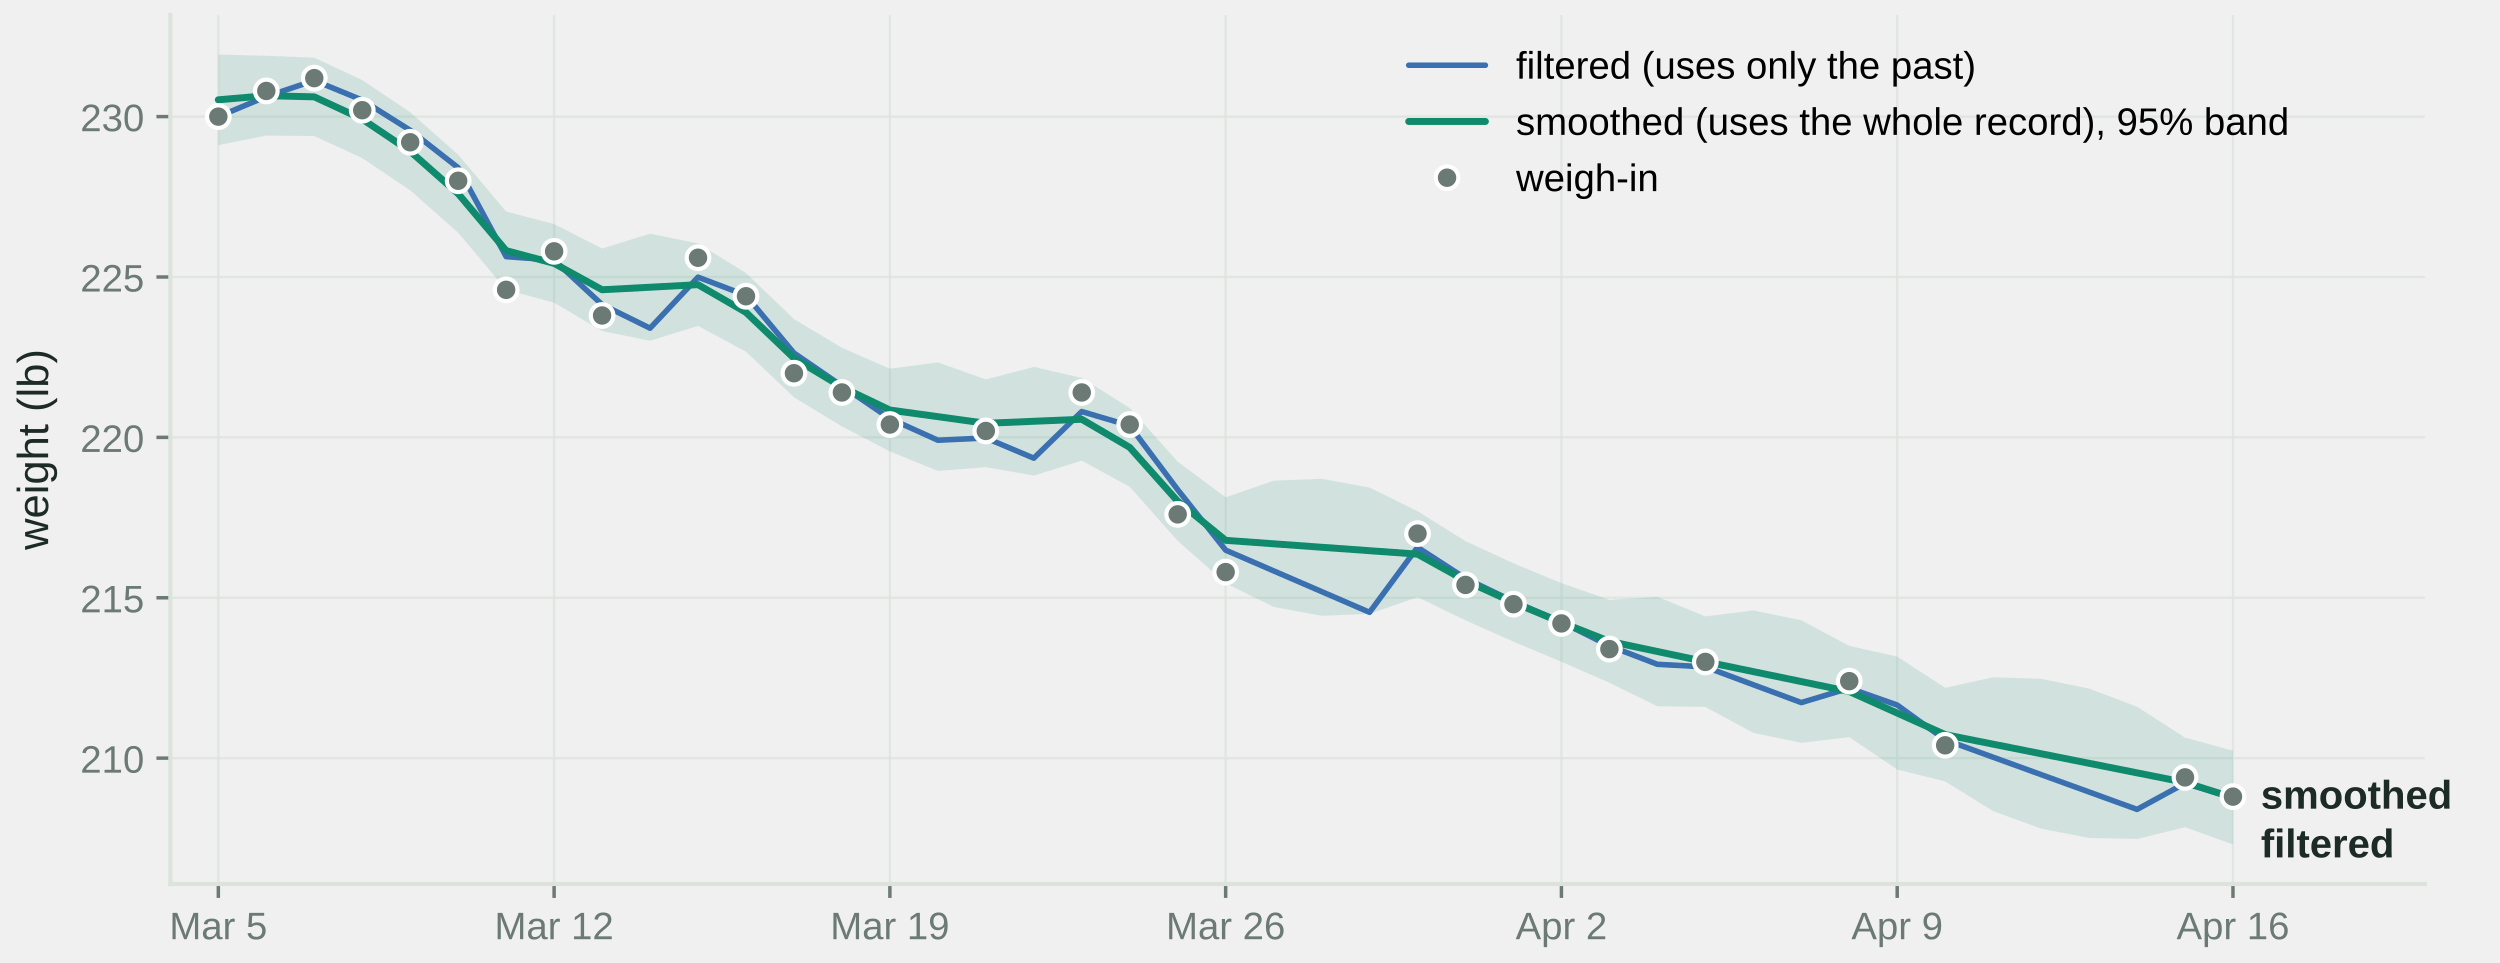
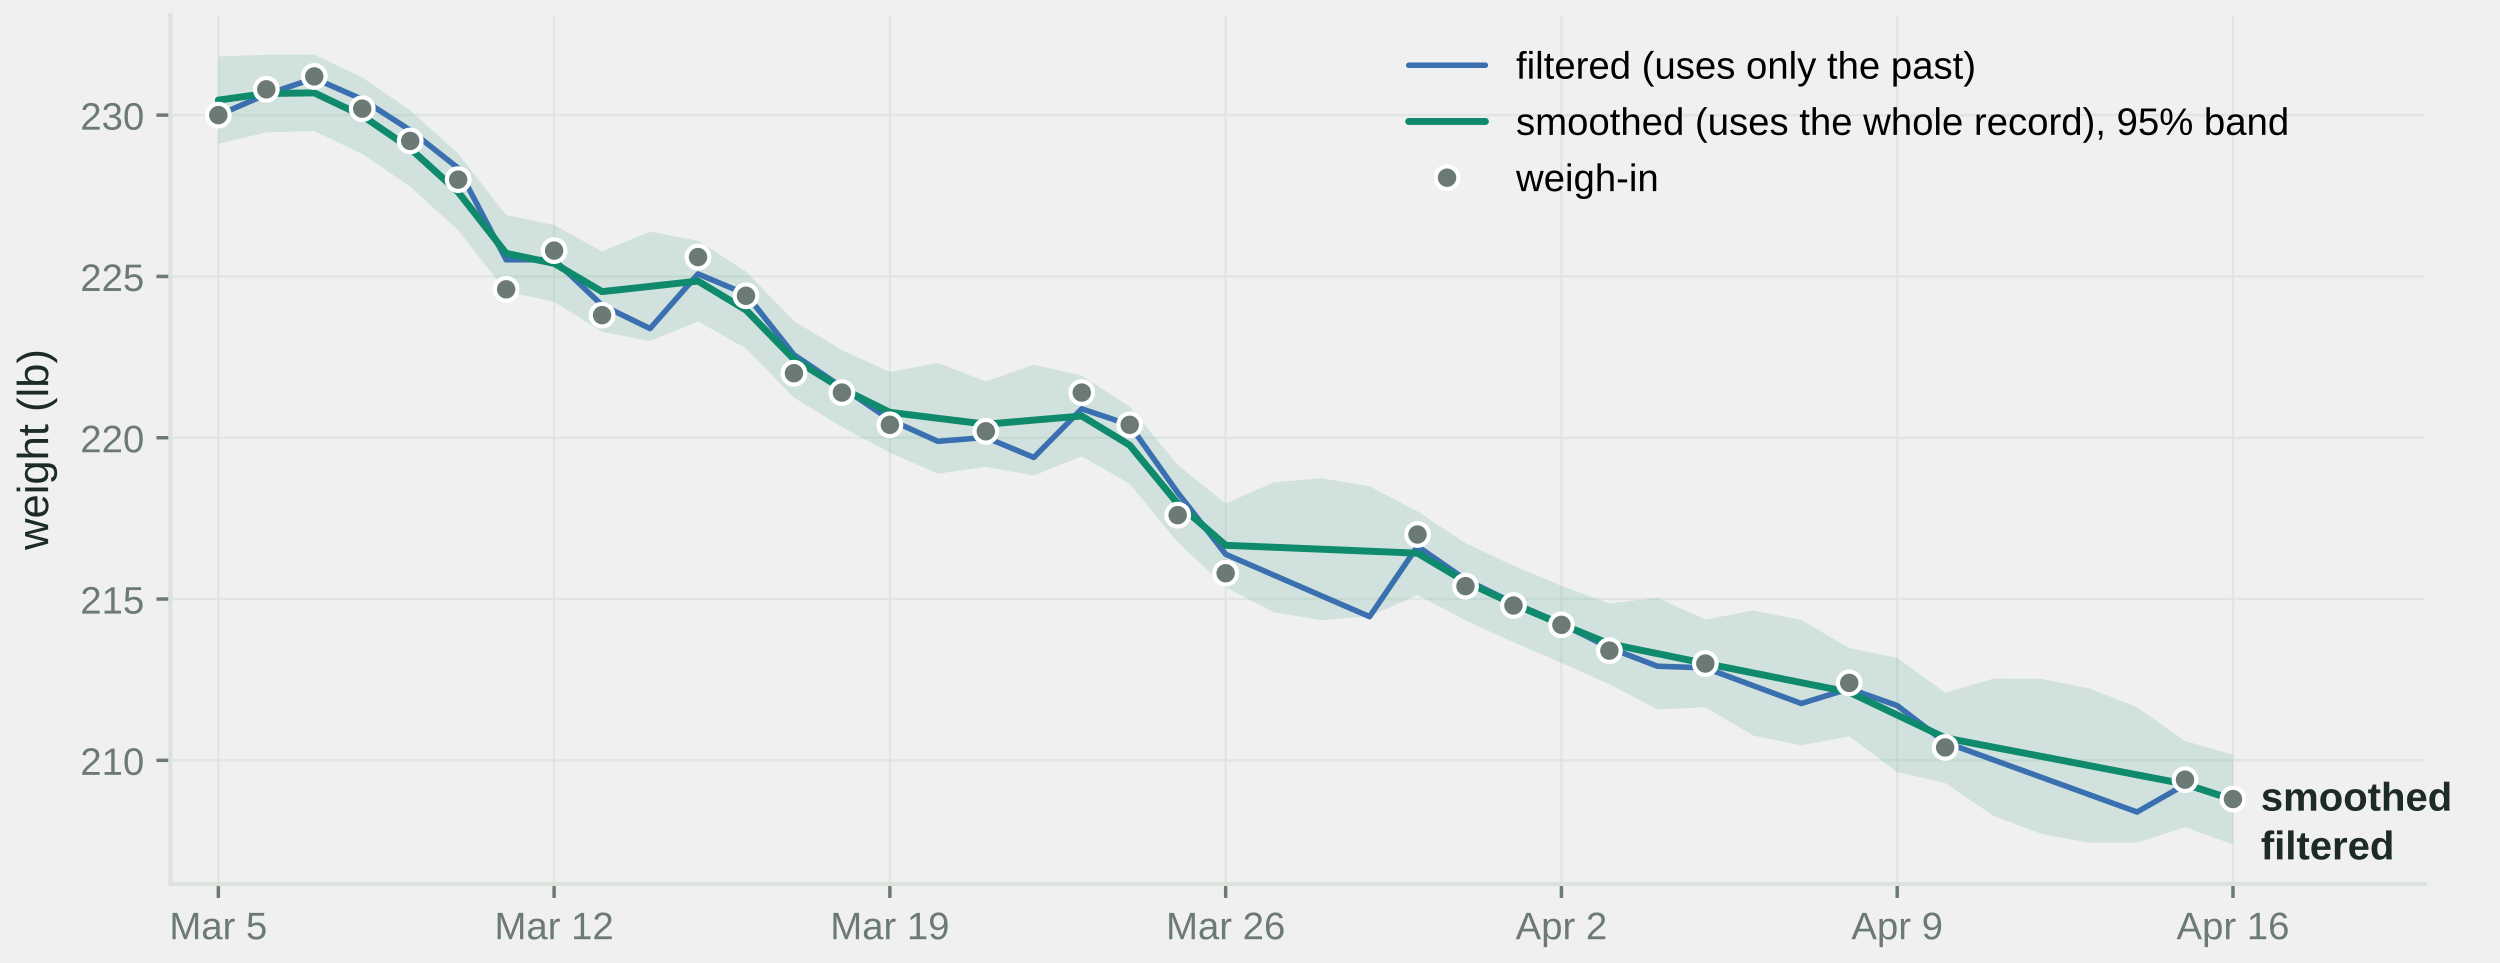
<svg xmlns="http://www.w3.org/2000/svg" xmlns:xlink="http://www.w3.org/1999/xlink" width="717.771pt" height="276.266pt" viewBox="0 0 717.771 276.266" version="1.1">
  <defs>
    <style type="text/css">*{stroke-linejoin: round; stroke-linecap: butt}</style>
  </defs>
  <g id="figure_1">
    <g id="patch_1">
      <path d="M 0 276.266  L 717.771 276.266  L 717.771 0  L 0 0  L 0 276.266  z " style="fill: none" />
    </g>
    <g id="axes_1">
      <g id="patch_2">
        <path d="M 48.914 253.8  L 696.194 253.8  L 696.194 4.32  L 48.914 4.32  L 48.914 253.8  z " style="fill: none" />
      </g>
      <g id="matplotlib.axis_1">
        <g id="xtick_1">
          <g id="line2d_1">
-             <path d="M 62.686 253.8  L 62.686 4.32  " clip-path="url(#pb9c191bc67)" style="fill: none; stroke: #dce3dd; stroke-opacity: 0.75; stroke-width: 0.7; stroke-linecap: round" />
+             <path d="M 62.686 253.8  L 62.686 4.32  " clip-path="url(#p2c1a1ac797)" style="fill: none; stroke: #dce3dd; stroke-opacity: 0.75; stroke-width: 0.7; stroke-linecap: round" />
          </g>
          <g id="line2d_2">
            <defs>
-               <path id="me0c78905b4" d="M 0 0  L 0 4  " style="stroke: #6b7a74" />
+               <path id="m3b3b6f601e" d="M 0 0  L 0 4  " style="stroke: #6b7a74" />
            </defs>
            <g>
-               <use xlink:href="#me0c78905b4" x="62.686" y="253.8" style="fill: #6b7a74; stroke: #6b7a74" />
+               <use xlink:href="#m3b3b6f601e" x="62.686" y="253.8" style="fill: #6b7a74; stroke: #6b7a74" />
            </g>
          </g>
          <g id="text_1">
            <text style="font-size: 11px; font-family: 'Source Sans Pro', 'Source Sans 3', 'Helvetica Neue', 'Arial', 'DejaVu Sans', sans-serif; text-anchor: middle; fill: #6b7a74" x="62.686" y="269.658" transform="rotate(-0 62.68582 269.6583)">Mar 5</text>
          </g>
        </g>
        <g id="xtick_2">
          <g id="line2d_3">
-             <path d="M 159.089 253.8  L 159.089 4.32  " clip-path="url(#pb9c191bc67)" style="fill: none; stroke: #dce3dd; stroke-opacity: 0.75; stroke-width: 0.7; stroke-linecap: round" />
+             <path d="M 159.089 253.8  L 159.089 4.32  " clip-path="url(#p2c1a1ac797)" style="fill: none; stroke: #dce3dd; stroke-opacity: 0.75; stroke-width: 0.7; stroke-linecap: round" />
          </g>
          <g id="line2d_4">
            <g>
-               <use xlink:href="#me0c78905b4" x="159.089" y="253.8" style="fill: #6b7a74; stroke: #6b7a74" />
+               <use xlink:href="#m3b3b6f601e" x="159.089" y="253.8" style="fill: #6b7a74; stroke: #6b7a74" />
            </g>
          </g>
          <g id="text_2">
            <text style="font-size: 11px; font-family: 'Source Sans Pro', 'Source Sans 3', 'Helvetica Neue', 'Arial', 'DejaVu Sans', sans-serif; text-anchor: middle; fill: #6b7a74" x="159.089" y="269.658" transform="rotate(-0 159.0892 269.6583)">Mar 12</text>
          </g>
        </g>
        <g id="xtick_3">
          <g id="line2d_5">
-             <path d="M 255.493 253.8  L 255.493 4.32  " clip-path="url(#pb9c191bc67)" style="fill: none; stroke: #dce3dd; stroke-opacity: 0.75; stroke-width: 0.7; stroke-linecap: round" />
+             <path d="M 255.493 253.8  L 255.493 4.32  " clip-path="url(#p2c1a1ac797)" style="fill: none; stroke: #dce3dd; stroke-opacity: 0.75; stroke-width: 0.7; stroke-linecap: round" />
          </g>
          <g id="line2d_6">
            <g>
-               <use xlink:href="#me0c78905b4" x="255.493" y="253.8" style="fill: #6b7a74; stroke: #6b7a74" />
+               <use xlink:href="#m3b3b6f601e" x="255.493" y="253.8" style="fill: #6b7a74; stroke: #6b7a74" />
            </g>
          </g>
          <g id="text_3">
            <text style="font-size: 11px; font-family: 'Source Sans Pro', 'Source Sans 3', 'Helvetica Neue', 'Arial', 'DejaVu Sans', sans-serif; text-anchor: middle; fill: #6b7a74" x="255.493" y="269.658" transform="rotate(-0 255.4926 269.6583)">Mar 19</text>
          </g>
        </g>
        <g id="xtick_4">
          <g id="line2d_7">
-             <path d="M 351.896 253.8  L 351.896 4.32  " clip-path="url(#pb9c191bc67)" style="fill: none; stroke: #dce3dd; stroke-opacity: 0.75; stroke-width: 0.7; stroke-linecap: round" />
+             <path d="M 351.896 253.8  L 351.896 4.32  " clip-path="url(#p2c1a1ac797)" style="fill: none; stroke: #dce3dd; stroke-opacity: 0.75; stroke-width: 0.7; stroke-linecap: round" />
          </g>
          <g id="line2d_8">
            <g>
-               <use xlink:href="#me0c78905b4" x="351.896" y="253.8" style="fill: #6b7a74; stroke: #6b7a74" />
+               <use xlink:href="#m3b3b6f601e" x="351.896" y="253.8" style="fill: #6b7a74; stroke: #6b7a74" />
            </g>
          </g>
          <g id="text_4">
            <text style="font-size: 11px; font-family: 'Source Sans Pro', 'Source Sans 3', 'Helvetica Neue', 'Arial', 'DejaVu Sans', sans-serif; text-anchor: middle; fill: #6b7a74" x="351.896" y="269.658" transform="rotate(-0 351.896 269.6583)">Mar 26</text>
          </g>
        </g>
        <g id="xtick_5">
          <g id="line2d_9">
-             <path d="M 448.299 253.8  L 448.299 4.32  " clip-path="url(#pb9c191bc67)" style="fill: none; stroke: #dce3dd; stroke-opacity: 0.75; stroke-width: 0.7; stroke-linecap: round" />
+             <path d="M 448.299 253.8  L 448.299 4.32  " clip-path="url(#p2c1a1ac797)" style="fill: none; stroke: #dce3dd; stroke-opacity: 0.75; stroke-width: 0.7; stroke-linecap: round" />
          </g>
          <g id="line2d_10">
            <g>
-               <use xlink:href="#me0c78905b4" x="448.299" y="253.8" style="fill: #6b7a74; stroke: #6b7a74" />
+               <use xlink:href="#m3b3b6f601e" x="448.299" y="253.8" style="fill: #6b7a74; stroke: #6b7a74" />
            </g>
          </g>
          <g id="text_5">
            <text style="font-size: 11px; font-family: 'Source Sans Pro', 'Source Sans 3', 'Helvetica Neue', 'Arial', 'DejaVu Sans', sans-serif; text-anchor: middle; fill: #6b7a74" x="448.299" y="269.658" transform="rotate(-0 448.2994 269.6583)">Apr 2</text>
          </g>
        </g>
        <g id="xtick_6">
          <g id="line2d_11">
-             <path d="M 544.703 253.8  L 544.703 4.32  " clip-path="url(#pb9c191bc67)" style="fill: none; stroke: #dce3dd; stroke-opacity: 0.75; stroke-width: 0.7; stroke-linecap: round" />
+             <path d="M 544.703 253.8  L 544.703 4.32  " clip-path="url(#p2c1a1ac797)" style="fill: none; stroke: #dce3dd; stroke-opacity: 0.75; stroke-width: 0.7; stroke-linecap: round" />
          </g>
          <g id="line2d_12">
            <g>
-               <use xlink:href="#me0c78905b4" x="544.703" y="253.8" style="fill: #6b7a74; stroke: #6b7a74" />
+               <use xlink:href="#m3b3b6f601e" x="544.703" y="253.8" style="fill: #6b7a74; stroke: #6b7a74" />
            </g>
          </g>
          <g id="text_6">
            <text style="font-size: 11px; font-family: 'Source Sans Pro', 'Source Sans 3', 'Helvetica Neue', 'Arial', 'DejaVu Sans', sans-serif; text-anchor: middle; fill: #6b7a74" x="544.703" y="269.658" transform="rotate(-0 544.7028 269.6583)">Apr 9</text>
          </g>
        </g>
        <g id="xtick_7">
          <g id="line2d_13">
-             <path d="M 641.106 253.8  L 641.106 4.32  " clip-path="url(#pb9c191bc67)" style="fill: none; stroke: #dce3dd; stroke-opacity: 0.75; stroke-width: 0.7; stroke-linecap: round" />
+             <path d="M 641.106 253.8  L 641.106 4.32  " clip-path="url(#p2c1a1ac797)" style="fill: none; stroke: #dce3dd; stroke-opacity: 0.75; stroke-width: 0.7; stroke-linecap: round" />
          </g>
          <g id="line2d_14">
            <g>
-               <use xlink:href="#me0c78905b4" x="641.106" y="253.8" style="fill: #6b7a74; stroke: #6b7a74" />
+               <use xlink:href="#m3b3b6f601e" x="641.106" y="253.8" style="fill: #6b7a74; stroke: #6b7a74" />
            </g>
          </g>
          <g id="text_7">
            <text style="font-size: 11px; font-family: 'Source Sans Pro', 'Source Sans 3', 'Helvetica Neue', 'Arial', 'DejaVu Sans', sans-serif; text-anchor: middle; fill: #6b7a74" x="641.106" y="269.658" transform="rotate(-0 641.1062 269.6583)">Apr 16</text>
          </g>
        </g>
      </g>
      <g id="matplotlib.axis_2">
        <g id="ytick_1">
          <g id="line2d_15">
-             <path d="M 48.914 217.667  L 696.194 217.667  " clip-path="url(#pb9c191bc67)" style="fill: none; stroke: #dce3dd; stroke-opacity: 0.75; stroke-width: 0.7; stroke-linecap: round" />
+             <path d="M 48.914 218.298  L 696.194 218.298  " clip-path="url(#p2c1a1ac797)" style="fill: none; stroke: #dce3dd; stroke-opacity: 0.75; stroke-width: 0.7; stroke-linecap: round" />
          </g>
          <g id="line2d_16">
            <defs>
-               <path id="m7f0edd1416" d="M 0 0  L -4 0  " style="stroke: #6b7a74" />
+               <path id="mfccf88c7f2" d="M 0 0  L -4 0  " style="stroke: #6b7a74" />
            </defs>
            <g>
-               <use xlink:href="#m7f0edd1416" x="48.914" y="217.667" style="fill: #6b7a74; stroke: #6b7a74" />
+               <use xlink:href="#mfccf88c7f2" x="48.914" y="218.298" style="fill: #6b7a74; stroke: #6b7a74" />
            </g>
          </g>
          <g id="text_8">
-             <text style="font-size: 11px; font-family: 'Source Sans Pro', 'Source Sans 3', 'Helvetica Neue', 'Arial', 'DejaVu Sans', sans-serif; text-anchor: end; fill: #6b7a74" x="41.414" y="221.846" transform="rotate(-0 41.41391 221.8463)">210</text>
+             <text style="font-size: 11px; font-family: 'Source Sans Pro', 'Source Sans 3', 'Helvetica Neue', 'Arial', 'DejaVu Sans', sans-serif; text-anchor: end; fill: #6b7a74" x="41.414" y="222.478" transform="rotate(-0 41.41391 222.4775)">210</text>
          </g>
        </g>
        <g id="ytick_2">
          <g id="line2d_17">
-             <path d="M 48.914 171.621  L 696.194 171.621  " clip-path="url(#pb9c191bc67)" style="fill: none; stroke: #dce3dd; stroke-opacity: 0.75; stroke-width: 0.7; stroke-linecap: round" />
+             <path d="M 48.914 171.987  L 696.194 171.987  " clip-path="url(#p2c1a1ac797)" style="fill: none; stroke: #dce3dd; stroke-opacity: 0.75; stroke-width: 0.7; stroke-linecap: round" />
          </g>
          <g id="line2d_18">
            <g>
-               <use xlink:href="#m7f0edd1416" x="48.914" y="171.621" style="fill: #6b7a74; stroke: #6b7a74" />
+               <use xlink:href="#mfccf88c7f2" x="48.914" y="171.987" style="fill: #6b7a74; stroke: #6b7a74" />
            </g>
          </g>
          <g id="text_9">
-             <text style="font-size: 11px; font-family: 'Source Sans Pro', 'Source Sans 3', 'Helvetica Neue', 'Arial', 'DejaVu Sans', sans-serif; text-anchor: end; fill: #6b7a74" x="41.414" y="175.8" transform="rotate(-0 41.41391 175.8)">215</text>
+             <text style="font-size: 11px; font-family: 'Source Sans Pro', 'Source Sans 3', 'Helvetica Neue', 'Arial', 'DejaVu Sans', sans-serif; text-anchor: end; fill: #6b7a74" x="41.414" y="176.166" transform="rotate(-0 41.41391 176.166)">215</text>
          </g>
        </g>
        <g id="ytick_3">
          <g id="line2d_19">
-             <path d="M 48.914 125.574  L 696.194 125.574  " clip-path="url(#pb9c191bc67)" style="fill: none; stroke: #dce3dd; stroke-opacity: 0.75; stroke-width: 0.7; stroke-linecap: round" />
+             <path d="M 48.914 125.675  L 696.194 125.675  " clip-path="url(#p2c1a1ac797)" style="fill: none; stroke: #dce3dd; stroke-opacity: 0.75; stroke-width: 0.7; stroke-linecap: round" />
          </g>
          <g id="line2d_20">
            <g>
-               <use xlink:href="#m7f0edd1416" x="48.914" y="125.574" style="fill: #6b7a74; stroke: #6b7a74" />
+               <use xlink:href="#mfccf88c7f2" x="48.914" y="125.675" style="fill: #6b7a74; stroke: #6b7a74" />
            </g>
          </g>
          <g id="text_10">
-             <text style="font-size: 11px; font-family: 'Source Sans Pro', 'Source Sans 3', 'Helvetica Neue', 'Arial', 'DejaVu Sans', sans-serif; text-anchor: end; fill: #6b7a74" x="41.414" y="129.754" transform="rotate(-0 41.41391 129.7536)">220</text>
+             <text style="font-size: 11px; font-family: 'Source Sans Pro', 'Source Sans 3', 'Helvetica Neue', 'Arial', 'DejaVu Sans', sans-serif; text-anchor: end; fill: #6b7a74" x="41.414" y="129.855" transform="rotate(-0 41.41391 129.8545)">220</text>
          </g>
        </g>
        <g id="ytick_4">
          <g id="line2d_21">
-             <path d="M 48.914 79.528  L 696.194 79.528  " clip-path="url(#pb9c191bc67)" style="fill: none; stroke: #dce3dd; stroke-opacity: 0.75; stroke-width: 0.7; stroke-linecap: round" />
+             <path d="M 48.914 79.364  L 696.194 79.364  " clip-path="url(#p2c1a1ac797)" style="fill: none; stroke: #dce3dd; stroke-opacity: 0.75; stroke-width: 0.7; stroke-linecap: round" />
          </g>
          <g id="line2d_22">
            <g>
-               <use xlink:href="#m7f0edd1416" x="48.914" y="79.528" style="fill: #6b7a74; stroke: #6b7a74" />
+               <use xlink:href="#mfccf88c7f2" x="48.914" y="79.364" style="fill: #6b7a74; stroke: #6b7a74" />
            </g>
          </g>
          <g id="text_11">
-             <text style="font-size: 11px; font-family: 'Source Sans Pro', 'Source Sans 3', 'Helvetica Neue', 'Arial', 'DejaVu Sans', sans-serif; text-anchor: end; fill: #6b7a74" x="41.414" y="83.707" transform="rotate(-0 41.41391 83.70727)">225</text>
+             <text style="font-size: 11px; font-family: 'Source Sans Pro', 'Source Sans 3', 'Helvetica Neue', 'Arial', 'DejaVu Sans', sans-serif; text-anchor: end; fill: #6b7a74" x="41.414" y="83.543" transform="rotate(-0 41.41391 83.54301)">225</text>
          </g>
        </g>
        <g id="ytick_5">
          <g id="line2d_23">
-             <path d="M 48.914 33.482  L 696.194 33.482  " clip-path="url(#pb9c191bc67)" style="fill: none; stroke: #dce3dd; stroke-opacity: 0.75; stroke-width: 0.7; stroke-linecap: round" />
+             <path d="M 48.914 33.052  L 696.194 33.052  " clip-path="url(#p2c1a1ac797)" style="fill: none; stroke: #dce3dd; stroke-opacity: 0.75; stroke-width: 0.7; stroke-linecap: round" />
          </g>
          <g id="line2d_24">
            <g>
-               <use xlink:href="#m7f0edd1416" x="48.914" y="33.482" style="fill: #6b7a74; stroke: #6b7a74" />
+               <use xlink:href="#mfccf88c7f2" x="48.914" y="33.052" style="fill: #6b7a74; stroke: #6b7a74" />
            </g>
          </g>
          <g id="text_12">
-             <text style="font-size: 11px; font-family: 'Source Sans Pro', 'Source Sans 3', 'Helvetica Neue', 'Arial', 'DejaVu Sans', sans-serif; text-anchor: end; fill: #6b7a74" x="41.414" y="37.661" transform="rotate(-0 41.41391 37.66092)">230</text>
+             <text style="font-size: 11px; font-family: 'Source Sans Pro', 'Source Sans 3', 'Helvetica Neue', 'Arial', 'DejaVu Sans', sans-serif; text-anchor: end; fill: #6b7a74" x="41.414" y="37.232" transform="rotate(-0 41.41391 37.23152)">230</text>
          </g>
        </g>
        <g id="text_13">
          <text style="font-size: 12.5px; font-family: 'Source Sans Pro', 'Source Sans 3', 'Helvetica Neue', 'Arial', 'DejaVu Sans', sans-serif; text-anchor: middle; fill: #1c2b26" x="13.818" y="129.06" transform="rotate(-90 13.81805 129.06)">weight (lb)</text>
        </g>
      </g>
      <g id="FillBetweenPolyCollection_1">
        <defs>
-           <path id="m21b4fbccb7" d="M 62.686 -260.606  L 62.686 -234.614  L 76.458 -237.336  L 90.23 -237.212  L 104.002 -230.866  L 117.773 -221.611  L 131.545 -209.445  L 145.317 -193.09  L 159.089 -189.343  L 172.861 -181.232  L 186.633 -178.421  L 200.405 -182.696  L 214.177 -175.281  L 227.949 -162.202  L 241.721 -153.823  L 255.493 -146.661  L 269.265 -141.045  L 283.036 -142.135  L 296.808 -139.719  L 310.58 -144.008  L 324.352 -136.492  L 338.124 -120.984  L 351.896 -108.783  L 365.668 -102.013  L 379.44 -99.466  L 393.212 -100.033  L 406.984 -104.814  L 420.756 -98.164  L 434.528 -92.037  L 448.299 -86.255  L 462.071 -80.235  L 475.843 -73.489  L 489.615 -73.295  L 503.387 -65.855  L 517.159 -62.982  L 530.931 -64.622  L 544.703 -55.329  L 558.475 -51.902  L 572.247 -43.381  L 586.019 -38.345  L 599.791 -35.672  L 613.562 -35.383  L 627.334 -38.758  L 641.106 -33.806  L 641.106 -60.737  L 641.106 -60.737  L 627.334 -64.497  L 613.562 -73.36  L 599.791 -78.56  L 586.019 -81.376  L 572.247 -81.828  L 558.475 -78.797  L 544.703 -87.747  L 530.931 -90.831  L 517.159 -98.18  L 503.387 -101.017  L 489.615 -99.287  L 475.843 -104.932  L 462.071 -104.025  L 448.299 -108.853  L 434.528 -114.527  L 420.756 -120.907  L 406.984 -129.507  L 393.212 -136.277  L 379.44 -138.815  L 365.668 -138.257  L 351.896 -133.476  L 338.124 -143.727  L 324.352 -159.126  L 310.58 -167.763  L 296.808 -170.91  L 283.036 -167.333  L 269.265 -172.236  L 255.493 -170.415  L 241.721 -176.422  L 227.949 -184.656  L 214.177 -197.879  L 200.405 -206.378  L 186.633 -209.179  L 172.861 -204.913  L 159.089 -211.942  L 145.317 -215.544  L 131.545 -231.863  L 117.773 -244.029  L 104.002 -253.284  L 90.23 -259.702  L 76.458 -260.26  L 62.686 -260.606  z " />
+           <path id="m447a02dbc6" d="M 62.686 -260.065  L 62.686 -234.976  L 76.458 -238.273  L 90.23 -238.603  L 104.002 -232.073  L 117.773 -222.653  L 131.545 -210.14  L 145.317 -192.541  L 159.089 -189.606  L 172.861 -180.975  L 186.633 -178.328  L 200.405 -184.004  L 214.177 -176.222  L 227.949 -162.115  L 241.721 -153.632  L 255.493 -146.28  L 269.265 -140.273  L 283.036 -142.217  L 296.808 -139.745  L 310.58 -145.233  L 324.352 -137.386  L 338.124 -120.603  L 351.896 -107.71  L 365.668 -100.501  L 379.44 -98.211  L 393.212 -99.362  L 406.984 -105.441  L 420.756 -98.152  L 434.528 -91.833  L 448.299 -85.962  L 462.071 -79.813  L 475.843 -72.595  L 489.615 -73.193  L 503.387 -65.068  L 517.159 -62.29  L 530.931 -64.858  L 544.703 -54.579  L 558.475 -51.452  L 572.247 -42.095  L 586.019 -36.868  L 599.791 -34.292  L 613.562 -34.356  L 627.334 -38.769  L 641.106 -33.806  L 641.106 -59.585  L 641.106 -59.585  L 627.334 -63.532  L 613.562 -73.243  L 599.791 -78.624  L 586.019 -81.346  L 572.247 -81.417  L 558.475 -77.376  L 544.703 -87.365  L 530.931 -90.201  L 517.159 -98.271  L 503.387 -101.013  L 489.615 -98.39  L 475.843 -104.619  L 462.071 -103.014  L 448.299 -108.073  L 434.528 -113.836  L 420.756 -120.336  L 406.984 -129.441  L 393.212 -136.65  L 379.44 -138.949  L 365.668 -137.789  L 351.896 -131.71  L 338.124 -142.788  L 324.352 -159.498  L 310.58 -168.434  L 296.808 -171.551  L 283.036 -166.725  L 269.265 -172.079  L 255.493 -169.48  L 241.721 -175.744  L 227.949 -184.118  L 214.177 -198.298  L 200.405 -207.132  L 186.633 -209.771  L 172.861 -204.104  L 159.089 -211.682  L 145.317 -214.508  L 131.545 -232.106  L 117.773 -244.62  L 104.002 -254.039  L 90.23 -260.606  L 76.458 -260.566  L 62.686 -260.065  z " />
        </defs>
-         <g clip-path="url(#pb9c191bc67)">
-           <use xlink:href="#m21b4fbccb7" x="0" y="276.266" style="fill: #0f8a6c; fill-opacity: 0.14" />
+         <g clip-path="url(#p2c1a1ac797)">
+           <use xlink:href="#m447a02dbc6" x="0" y="276.266" style="fill: #0f8a6c; fill-opacity: 0.14" />
        </g>
      </g>
      <g id="patch_3">
        <path d="M 48.914 253.8  L 48.914 4.32  " style="fill: none; stroke: #dce3dd; stroke-width: 1.2; stroke-linejoin: miter; stroke-linecap: square" />
      </g>
      <g id="patch_4">
        <path d="M 48.914 253.8  L 696.194 253.8  " style="fill: none; stroke: #dce3dd; stroke-width: 1.2; stroke-linejoin: miter; stroke-linecap: square" />
      </g>
      <g id="line2d_25">
-         <path d="M 62.686 33.482  L 76.458 27.717  L 90.23 23.094  L 104.002 28.748  L 117.773 37.405  L 131.545 48.161  L 145.317 73.68  L 159.089 74.702  L 172.861 87.448  L 186.633 94.226  L 200.405 79.574  L 214.177 84.805  L 227.949 101.354  L 241.721 110.803  L 255.493 120.178  L 269.265 126.394  L 283.036 125.74  L 296.808 131.542  L 310.58 118.161  L 324.352 122.222  L 338.124 140.586  L 351.896 157.954  L 365.668 163.903  L 379.44 169.853  L 393.212 175.802  L 406.984 157.135  L 420.756 166.058  L 434.528 172.68  L 448.299 178.592  L 462.071 185.462  L 475.843 190.73  L 489.615 191.476  L 503.387 196.596  L 517.159 201.717  L 530.931 197.573  L 544.703 202.426  L 558.475 212.418  L 572.247 217.409  L 586.019 222.401  L 599.791 227.392  L 613.562 232.384  L 627.334 224.887  L 641.106 228.995  " clip-path="url(#pb9c191bc67)" style="fill: none; stroke: #3a6fb0; stroke-width: 1.6; stroke-linecap: round" />
+         <path d="M 62.686 33.052  L 76.458 27.097  L 90.23 22.493  L 104.002 28.532  L 117.773 37.396  L 131.545 48.289  L 145.317 74.585  L 159.089 74.547  L 172.861 87.635  L 186.633 94.332  L 200.405 78.651  L 214.177 84.44  L 227.949 101.843  L 241.721 111.171  L 255.493 120.516  L 269.265 126.713  L 283.036 125.583  L 296.808 131.335  L 310.58 117.386  L 324.352 121.998  L 338.124 141.431  L 351.896 159.131  L 365.668 165.105  L 379.44 171.079  L 393.212 177.044  L 406.984 156.843  L 420.756 166.392  L 434.528 173.117  L 448.299 179.054  L 462.071 186.01  L 475.843 191.28  L 489.615 191.762  L 503.387 196.875  L 517.159 201.978  L 530.931 197.727  L 544.703 202.571  L 558.475 213.149  L 572.247 218.141  L 586.019 223.143  L 599.791 228.135  L 613.562 233.137  L 627.334 225.264  L 641.106 229.571  " clip-path="url(#p2c1a1ac797)" style="fill: none; stroke: #3a6fb0; stroke-width: 1.6; stroke-linecap: round" />
      </g>
      <g id="line2d_26">
-         <path d="M 62.686 28.656  L 76.458 27.468  L 90.23 27.809  L 104.002 34.191  L 117.773 43.446  L 131.545 55.612  L 145.317 71.949  L 159.089 75.623  L 172.861 83.193  L 186.633 82.466  L 200.405 81.729  L 214.177 89.686  L 227.949 102.837  L 241.721 111.144  L 255.493 117.728  L 269.265 119.625  L 283.036 121.532  L 296.808 120.951  L 310.58 120.38  L 324.352 128.457  L 338.124 143.91  L 351.896 155.136  L 365.668 156.131  L 379.44 157.125  L 393.212 158.111  L 406.984 159.105  L 420.756 166.731  L 434.528 172.984  L 448.299 178.712  L 462.071 184.136  L 475.843 187.056  L 489.615 189.975  L 503.387 192.83  L 517.159 195.685  L 530.931 198.54  L 544.703 204.728  L 558.475 210.917  L 572.247 213.661  L 586.019 216.406  L 599.791 219.15  L 613.562 221.894  L 627.334 224.639  L 641.106 228.995  " clip-path="url(#pb9c191bc67)" style="fill: none; stroke: #0f8a6c; stroke-width: 2; stroke-linecap: round" />
+         <path d="M 62.686 28.745  L 76.458 26.847  L 90.23 26.661  L 104.002 33.21  L 117.773 42.63  L 131.545 55.143  L 145.317 72.741  L 159.089 75.622  L 172.861 83.726  L 186.633 82.217  L 200.405 80.698  L 214.177 89.006  L 227.949 103.149  L 241.721 111.578  L 255.493 118.386  L 269.265 120.09  L 283.036 121.794  L 296.808 120.618  L 310.58 119.433  L 324.352 127.824  L 338.124 144.57  L 351.896 156.556  L 365.668 157.121  L 379.44 157.686  L 393.212 158.26  L 406.984 158.825  L 420.756 167.022  L 434.528 173.432  L 448.299 179.249  L 462.071 184.852  L 475.843 187.659  L 489.615 190.474  L 503.387 193.225  L 517.159 195.985  L 530.931 198.736  L 544.703 205.294  L 558.475 211.852  L 572.247 214.51  L 586.019 217.159  L 599.791 219.808  L 613.562 222.466  L 627.334 225.115  L 641.106 229.571  " clip-path="url(#p2c1a1ac797)" style="fill: none; stroke: #0f8a6c; stroke-width: 2; stroke-linecap: round" />
      </g>
      <g id="text_14">
-         <text style="font-weight: 700; font-size: 11.5px; font-family: 'Source Sans Pro', 'Source Sans 3', 'Helvetica Neue', 'Arial', 'DejaVu Sans', sans-serif; text-anchor: start; fill: #1c2b26" x="649.106" y="232.168" transform="rotate(-0 649.1062 232.1679)">smoothed</text>
+         <text style="font-weight: 700; font-size: 11.5px; font-family: 'Source Sans Pro', 'Source Sans 3', 'Helvetica Neue', 'Arial', 'DejaVu Sans', sans-serif; text-anchor: start; fill: #1c2b26" x="649.106" y="232.744" transform="rotate(-0 649.1062 232.7439)">smoothed</text>
      </g>
      <g id="text_15">
-         <text style="font-weight: 700; font-size: 11.5px; font-family: 'Source Sans Pro', 'Source Sans 3', 'Helvetica Neue', 'Arial', 'DejaVu Sans', sans-serif; text-anchor: start; fill: #1c2b26" x="649.106" y="246.168" transform="rotate(-0 649.1062 246.1679)">filtered</text>
+         <text style="font-weight: 700; font-size: 11.5px; font-family: 'Source Sans Pro', 'Source Sans 3', 'Helvetica Neue', 'Arial', 'DejaVu Sans', sans-serif; text-anchor: start; fill: #1c2b26" x="649.106" y="246.744" transform="rotate(-0 649.1062 246.7439)">filtered</text>
      </g>
      <g id="line2d_27">
        <defs>
-           <path id="m8122e3ee1e" d="M 0 3.25  C 0.862 3.25 1.689 2.908 2.298 2.298  C 2.908 1.689 3.25 0.862 3.25 0  C 3.25 -0.862 2.908 -1.689 2.298 -2.298  C 1.689 -2.908 0.862 -3.25 0 -3.25  C -0.862 -3.25 -1.689 -2.908 -2.298 -2.298  C -2.908 -1.689 -3.25 -0.862 -3.25 0  C -3.25 0.862 -2.908 1.689 -2.298 2.298  C -1.689 2.908 -0.862 3.25 0 3.25  z " style="stroke: #ffffff; stroke-width: 1.2" />
+           <path id="m16c73a2752" d="M 0 3.25  C 0.862 3.25 1.689 2.908 2.298 2.298  C 2.908 1.689 3.25 0.862 3.25 0  C 3.25 -0.862 2.908 -1.689 2.298 -2.298  C 1.689 -2.908 0.862 -3.25 0 -3.25  C -0.862 -3.25 -1.689 -2.908 -2.298 -2.298  C -2.908 -1.689 -3.25 -0.862 -3.25 0  C -3.25 0.862 -2.908 1.689 -2.298 2.298  C -1.689 2.908 -0.862 3.25 0 3.25  z " style="stroke: #ffffff; stroke-width: 1.2" />
        </defs>
-         <g clip-path="url(#pb9c191bc67)">
-           <use xlink:href="#m8122e3ee1e" x="62.686" y="33.482" style="fill: #6b7a74; stroke: #ffffff; stroke-width: 1.2" />
-           <use xlink:href="#m8122e3ee1e" x="76.458" y="26.114" style="fill: #6b7a74; stroke: #ffffff; stroke-width: 1.2" />
-           <use xlink:href="#m8122e3ee1e" x="90.23" y="22.431" style="fill: #6b7a74; stroke: #ffffff; stroke-width: 1.2" />
-           <use xlink:href="#m8122e3ee1e" x="104.002" y="31.64" style="fill: #6b7a74; stroke: #ffffff; stroke-width: 1.2" />
-           <use xlink:href="#m8122e3ee1e" x="117.773" y="40.849" style="fill: #6b7a74; stroke: #ffffff; stroke-width: 1.2" />
-           <use xlink:href="#m8122e3ee1e" x="131.545" y="51.9" style="fill: #6b7a74; stroke: #ffffff; stroke-width: 1.2" />
-           <use xlink:href="#m8122e3ee1e" x="145.317" y="83.212" style="fill: #6b7a74; stroke: #ffffff; stroke-width: 1.2" />
-           <use xlink:href="#m8122e3ee1e" x="159.089" y="72.161" style="fill: #6b7a74; stroke: #ffffff; stroke-width: 1.2" />
-           <use xlink:href="#m8122e3ee1e" x="172.861" y="90.579" style="fill: #6b7a74; stroke: #ffffff; stroke-width: 1.2" />
-           <use xlink:href="#m8122e3ee1e" x="200.405" y="74.003" style="fill: #6b7a74; stroke: #ffffff; stroke-width: 1.2" />
-           <use xlink:href="#m8122e3ee1e" x="214.177" y="85.054" style="fill: #6b7a74; stroke: #ffffff; stroke-width: 1.2" />
-           <use xlink:href="#m8122e3ee1e" x="227.949" y="107.156" style="fill: #6b7a74; stroke: #ffffff; stroke-width: 1.2" />
-           <use xlink:href="#m8122e3ee1e" x="241.721" y="112.681" style="fill: #6b7a74; stroke: #ffffff; stroke-width: 1.2" />
-           <use xlink:href="#m8122e3ee1e" x="255.493" y="121.891" style="fill: #6b7a74; stroke: #ffffff; stroke-width: 1.2" />
-           <use xlink:href="#m8122e3ee1e" x="283.036" y="123.733" style="fill: #6b7a74; stroke: #ffffff; stroke-width: 1.2" />
-           <use xlink:href="#m8122e3ee1e" x="310.58" y="112.681" style="fill: #6b7a74; stroke: #ffffff; stroke-width: 1.2" />
-           <use xlink:href="#m8122e3ee1e" x="324.352" y="121.891" style="fill: #6b7a74; stroke: #ffffff; stroke-width: 1.2" />
-           <use xlink:href="#m8122e3ee1e" x="338.124" y="147.677" style="fill: #6b7a74; stroke: #ffffff; stroke-width: 1.2" />
-           <use xlink:href="#m8122e3ee1e" x="351.896" y="164.253" style="fill: #6b7a74; stroke: #ffffff; stroke-width: 1.2" />
-           <use xlink:href="#m8122e3ee1e" x="406.984" y="153.202" style="fill: #6b7a74; stroke: #ffffff; stroke-width: 1.2" />
-           <use xlink:href="#m8122e3ee1e" x="420.756" y="167.937" style="fill: #6b7a74; stroke: #ffffff; stroke-width: 1.2" />
-           <use xlink:href="#m8122e3ee1e" x="434.528" y="173.463" style="fill: #6b7a74; stroke: #ffffff; stroke-width: 1.2" />
-           <use xlink:href="#m8122e3ee1e" x="448.299" y="178.988" style="fill: #6b7a74; stroke: #ffffff; stroke-width: 1.2" />
-           <use xlink:href="#m8122e3ee1e" x="462.071" y="186.356" style="fill: #6b7a74; stroke: #ffffff; stroke-width: 1.2" />
-           <use xlink:href="#m8122e3ee1e" x="489.615" y="190.039" style="fill: #6b7a74; stroke: #ffffff; stroke-width: 1.2" />
-           <use xlink:href="#m8122e3ee1e" x="530.931" y="195.565" style="fill: #6b7a74; stroke: #ffffff; stroke-width: 1.2" />
-           <use xlink:href="#m8122e3ee1e" x="558.475" y="213.983" style="fill: #6b7a74; stroke: #ffffff; stroke-width: 1.2" />
-           <use xlink:href="#m8122e3ee1e" x="627.334" y="223.193" style="fill: #6b7a74; stroke: #ffffff; stroke-width: 1.2" />
-           <use xlink:href="#m8122e3ee1e" x="641.106" y="228.718" style="fill: #6b7a74; stroke: #ffffff; stroke-width: 1.2" />
+         <g clip-path="url(#p2c1a1ac797)">
+           <use xlink:href="#m16c73a2752" x="62.686" y="33.052" style="fill: #6b7a74; stroke: #ffffff; stroke-width: 1.2" />
+           <use xlink:href="#m16c73a2752" x="76.458" y="25.643" style="fill: #6b7a74; stroke: #ffffff; stroke-width: 1.2" />
+           <use xlink:href="#m16c73a2752" x="90.23" y="21.938" style="fill: #6b7a74; stroke: #ffffff; stroke-width: 1.2" />
+           <use xlink:href="#m16c73a2752" x="104.002" y="31.2" style="fill: #6b7a74; stroke: #ffffff; stroke-width: 1.2" />
+           <use xlink:href="#m16c73a2752" x="117.773" y="40.462" style="fill: #6b7a74; stroke: #ffffff; stroke-width: 1.2" />
+           <use xlink:href="#m16c73a2752" x="131.545" y="51.577" style="fill: #6b7a74; stroke: #ffffff; stroke-width: 1.2" />
+           <use xlink:href="#m16c73a2752" x="145.317" y="83.069" style="fill: #6b7a74; stroke: #ffffff; stroke-width: 1.2" />
+           <use xlink:href="#m16c73a2752" x="159.089" y="71.954" style="fill: #6b7a74; stroke: #ffffff; stroke-width: 1.2" />
+           <use xlink:href="#m16c73a2752" x="172.861" y="90.479" style="fill: #6b7a74; stroke: #ffffff; stroke-width: 1.2" />
+           <use xlink:href="#m16c73a2752" x="200.405" y="73.806" style="fill: #6b7a74; stroke: #ffffff; stroke-width: 1.2" />
+           <use xlink:href="#m16c73a2752" x="214.177" y="84.921" style="fill: #6b7a74; stroke: #ffffff; stroke-width: 1.2" />
+           <use xlink:href="#m16c73a2752" x="227.949" y="107.151" style="fill: #6b7a74; stroke: #ffffff; stroke-width: 1.2" />
+           <use xlink:href="#m16c73a2752" x="241.721" y="112.708" style="fill: #6b7a74; stroke: #ffffff; stroke-width: 1.2" />
+           <use xlink:href="#m16c73a2752" x="255.493" y="121.97" style="fill: #6b7a74; stroke: #ffffff; stroke-width: 1.2" />
+           <use xlink:href="#m16c73a2752" x="283.036" y="123.823" style="fill: #6b7a74; stroke: #ffffff; stroke-width: 1.2" />
+           <use xlink:href="#m16c73a2752" x="310.58" y="112.708" style="fill: #6b7a74; stroke: #ffffff; stroke-width: 1.2" />
+           <use xlink:href="#m16c73a2752" x="324.352" y="121.97" style="fill: #6b7a74; stroke: #ffffff; stroke-width: 1.2" />
+           <use xlink:href="#m16c73a2752" x="338.124" y="147.905" style="fill: #6b7a74; stroke: #ffffff; stroke-width: 1.2" />
+           <use xlink:href="#m16c73a2752" x="351.896" y="164.577" style="fill: #6b7a74; stroke: #ffffff; stroke-width: 1.2" />
+           <use xlink:href="#m16c73a2752" x="406.984" y="153.462" style="fill: #6b7a74; stroke: #ffffff; stroke-width: 1.2" />
+           <use xlink:href="#m16c73a2752" x="420.756" y="168.282" style="fill: #6b7a74; stroke: #ffffff; stroke-width: 1.2" />
+           <use xlink:href="#m16c73a2752" x="434.528" y="173.839" style="fill: #6b7a74; stroke: #ffffff; stroke-width: 1.2" />
+           <use xlink:href="#m16c73a2752" x="448.299" y="179.397" style="fill: #6b7a74; stroke: #ffffff; stroke-width: 1.2" />
+           <use xlink:href="#m16c73a2752" x="462.071" y="186.807" style="fill: #6b7a74; stroke: #ffffff; stroke-width: 1.2" />
+           <use xlink:href="#m16c73a2752" x="489.615" y="190.511" style="fill: #6b7a74; stroke: #ffffff; stroke-width: 1.2" />
+           <use xlink:href="#m16c73a2752" x="530.931" y="196.069" style="fill: #6b7a74; stroke: #ffffff; stroke-width: 1.2" />
+           <use xlink:href="#m16c73a2752" x="558.475" y="214.593" style="fill: #6b7a74; stroke: #ffffff; stroke-width: 1.2" />
+           <use xlink:href="#m16c73a2752" x="627.334" y="223.856" style="fill: #6b7a74; stroke: #ffffff; stroke-width: 1.2" />
+           <use xlink:href="#m16c73a2752" x="641.106" y="229.413" style="fill: #6b7a74; stroke: #ffffff; stroke-width: 1.2" />
        </g>
      </g>
      <g id="legend_1">
        <g id="line2d_28">
          <path d="M 404.46 18.728  L 415.46 18.728  L 426.46 18.728  " style="fill: none; stroke: #3a6fb0; stroke-width: 1.6; stroke-linecap: round" />
        </g>
        <g id="text_16">
          <text style="font-size: 11px; font-family: 'Source Sans Pro', 'Source Sans 3', 'Helvetica Neue', 'Arial', 'DejaVu Sans', sans-serif; text-anchor: start" x="435.26" y="22.578" transform="rotate(-0 435.2602 22.57828)">filtered (uses only the past)</text>
        </g>
        <g id="line2d_29">
          <path d="M 404.46 34.874  L 415.46 34.874  L 426.46 34.874  " style="fill: none; stroke: #0f8a6c; stroke-width: 2; stroke-linecap: round" />
        </g>
        <g id="text_17">
          <text style="font-size: 11px; font-family: 'Source Sans Pro', 'Source Sans 3', 'Helvetica Neue', 'Arial', 'DejaVu Sans', sans-serif; text-anchor: start" x="435.26" y="38.724" transform="rotate(-0 435.2602 38.72422)">smoothed (uses the whole record), 95% band</text>
        </g>
        <g id="line2d_30">
          <g>
-             <use xlink:href="#m8122e3ee1e" x="415.46" y="51.02" style="fill: #6b7a74; stroke: #ffffff; stroke-width: 1.2" />
+             <use xlink:href="#m16c73a2752" x="415.46" y="51.02" style="fill: #6b7a74; stroke: #ffffff; stroke-width: 1.2" />
          </g>
        </g>
        <g id="text_18">
          <text style="font-size: 11px; font-family: 'Source Sans Pro', 'Source Sans 3', 'Helvetica Neue', 'Arial', 'DejaVu Sans', sans-serif; text-anchor: start" x="435.26" y="54.87" transform="rotate(-0 435.2602 54.87016)">weigh-in</text>
        </g>
      </g>
    </g>
  </g>
  <defs>
-     <clipPath id="pb9c191bc67">
+     <clipPath id="p2c1a1ac797">
      <rect x="48.914" y="4.32" width="647.28" height="249.48" />
    </clipPath>
  </defs>
</svg>
